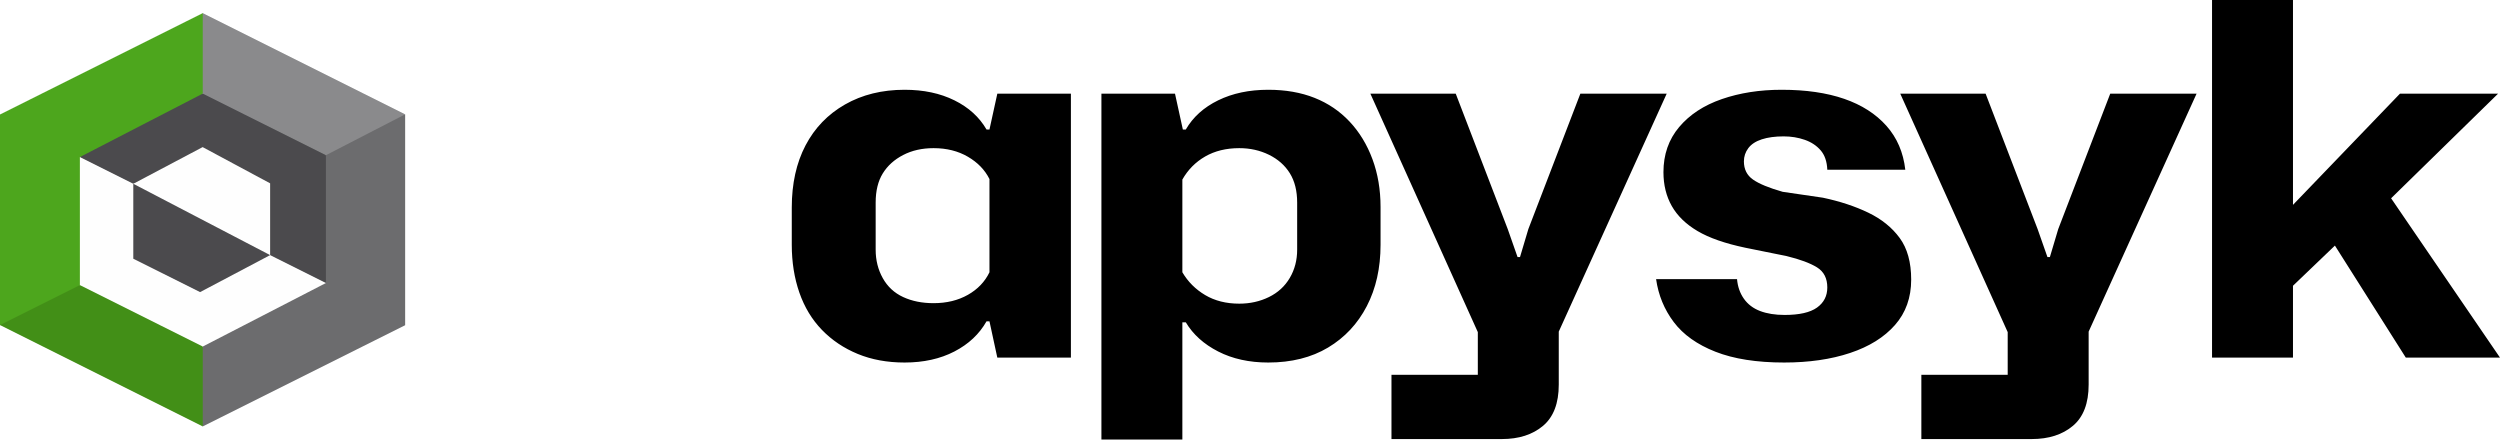
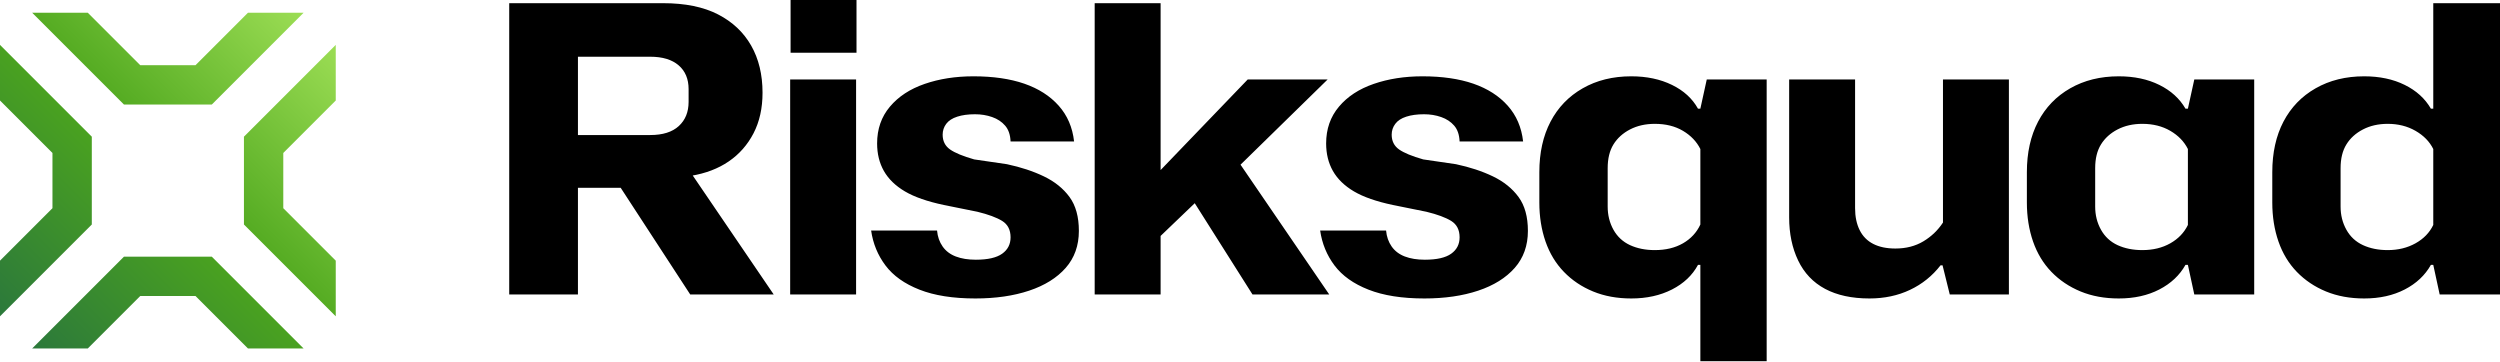
- <svg xmlns="http://www.w3.org/2000/svg" viewBox="0 0 3816.94 671.09" width="3816.94" height="671.09" role="img">
-   <path fill="#4da61d" d="M309.55 142.92L309.55 20.05L0 174.82L0 496.26L121.96 435.28L121.96 239.8ZM309.55 142.92L121.96 239.8L139.61 239.68L309.61 151.89ZM121.96 239.8L121.96 435.28L129.96 430.34L129.96 252.74ZM121.96 435.28L0 496.26L17.89 496.26L121.96 444.23ZM309.55 20.05L309.55 142.92L317.55 137.97L317.55 32.99Z" />
-   <path fill="#6c6c6e" d="M309.56 651.04L618.57 496.53L618.57 174.56L497.62 236.95L497.62 432.1L309.56 529.08ZM497.62 432.1L497.62 236.95L489.62 241.9L489.62 419.15ZM309.56 529.08L497.62 432.1L479.95 432.21L309.5 520.11ZM309.56 651.04L309.56 529.08L301.56 534.03L301.56 638.1ZM497.62 236.95L618.57 174.56L600.9 174.67L497.56 227.98Z" />
-   <path fill="#4b4a4d" d="M497.62 236.95L309.55 142.92L121.96 239.8L203.51 280.58L309.4 224.6L412.42 279.91L412.42 389.5L497.62 432.1ZM203.51 280.58L121.96 239.8L129.96 252.74L195.51 285.52ZM497.62 432.1L412.42 389.5L412.52 398.49L479.95 432.21ZM309.55 142.92L497.62 236.95L497.56 227.98L317.55 137.97ZM412.42 389.5L412.42 279.91L309.4 224.6L203.51 280.58L220.72 280.53L309.37 233.66L404.42 284.69L404.42 376.3Z" />
-   <path fill="#fefefe" d="M203.51 280.58L121.96 239.8L121.96 435.28L309.56 529.08L497.62 432.1L412.42 389.5L305.48 445.98L203.51 395ZM309.56 529.08L121.96 435.28L121.96 444.23L301.56 534.03ZM203.51 280.58L203.51 395L305.48 445.98L412.42 389.5L395.2 389.54L305.38 436.99L211.51 390.05L211.51 293.77Z" />
-   <path fill="#428f17" d="M309.56 529.08L121.96 435.28L0 496.26L309.56 651.04Z" />
-   <path fill="#8a8a8c" d="M618.57 174.56L309.55 20.05L309.55 142.92L497.62 236.95Z" />
-   <path fill="#4b4a4d" d="M412.42 389.5L203.51 280.58L203.51 395L305.48 445.98ZM203.51 280.58L412.42 389.5L404.42 376.3L220.72 280.53Z" />
-   <path fill="#fefefe" d="M412.42 389.5L412.42 279.91L309.4 224.6L203.51 280.58Z" />
-   <path fill="#000000" d="M1381.13 553.5Q1341.43 553.5 1309.6 540.39Q1277.77 527.28 1254.92 503.69Q1232.08 480.1 1220.47 446.77Q1208.86 413.44 1208.86 373.74L1208.86 316.82Q1208.86 262.14 1229.83 222.07Q1250.8 182 1290.12 159.53Q1329.45 137.06 1381.13 137.06Q1424.57 137.06 1457.15 153.17Q1489.73 169.27 1506.21 197.73L1510.7 197.73L1522.68 143.06L1635.03 143.06L1635.03 546.01L1522.68 546.01L1510.7 490.58L1506.21 490.58Q1489.73 519.79 1457.15 536.65Q1424.57 553.5 1381.13 553.5ZM1425.32 462.87Q1455.27 462.87 1477.74 450.14Q1500.21 437.41 1510.7 415.69L1510.7 273.38Q1500.21 252.41 1477.74 239.3Q1455.27 226.19 1425.32 226.19Q1399.1 226.19 1378.88 236.68Q1358.66 247.16 1347.8 264.77Q1336.94 282.37 1336.94 309.33L1336.94 381.23Q1336.94 405.2 1347.8 424.67Q1358.66 444.15 1378.88 453.51Q1399.1 462.87 1425.32 462.87ZM1681.62 671.09L1681.62 143.06L1793.97 143.06L1805.95 197.73L1810.45 197.73Q1826.92 169.27 1859.88 153.17Q1892.83 137.06 1936.28 137.06Q1975.97 137.06 2007.05 149.42Q2038.14 161.78 2060.61 185.75Q2083.08 209.72 2095.43 243.04Q2107.79 276.37 2107.79 316.07L2107.79 373.74Q2107.79 426.92 2086.82 467.37Q2065.85 507.81 2027.65 530.65Q1989.45 553.5 1936.28 553.5Q1892.83 553.5 1859.88 536.65Q1826.92 519.79 1810.45 492.08L1805.2 492.08L1805.2 671.09ZM1892.09 463.62Q1916.8 463.62 1937.4 453.51Q1958 443.4 1969.23 424.3Q1980.47 405.2 1980.47 381.23L1980.47 309.33Q1980.47 282.37 1969.23 264.39Q1958 246.42 1937.4 236.3Q1916.8 226.19 1892.09 226.19Q1862.13 226.19 1840.03 238.93Q1817.94 251.66 1805.2 274.13L1805.2 415.69Q1817.94 437.41 1840.03 450.51Q1862.13 463.62 1892.09 463.62ZM2124.47 670.34L2124.47 572.22L2256.3 572.22L2256.3 507.06L2092.27 143.06L2222.59 143.06L2301.98 349.77L2316.96 392.47L2320.71 392.47L2333.44 349.77L2412.83 143.06L2544.65 143.06L2379.88 506.31L2379.88 587.2Q2379.88 629.89 2355.91 650.12Q2331.94 670.34 2293 670.34ZM2723.96 553.5Q2661.05 553.5 2619.11 537.02Q2577.16 520.54 2555.44 491.71Q2533.72 462.87 2528.48 426.17L2652.06 426.17Q2653.56 443.4 2662.55 456.13Q2671.54 468.86 2687.26 474.86Q2702.99 480.85 2724.71 480.85Q2758.42 480.85 2774.15 469.61Q2789.88 458.38 2789.88 438.9Q2789.88 417.93 2774.15 408.2Q2758.42 398.46 2727.71 390.97L2664.79 378.24Q2618.36 368.5 2591.77 352.77Q2565.18 337.04 2552.45 314.57Q2539.71 292.1 2539.71 262.89Q2539.71 222.45 2563.68 193.99Q2587.65 165.53 2628.84 151.29Q2670.04 137.06 2720.22 137.06Q2775.64 137.06 2815.72 150.92Q2855.79 164.78 2880.13 192.11Q2904.47 219.45 2908.96 259.15L2789.88 259.15Q2789.13 240.42 2779.76 229.56Q2770.4 218.7 2755.42 213.46Q2740.44 208.22 2723.22 208.22Q2703.74 208.22 2689.89 212.71Q2676.03 217.21 2669.29 226.19Q2662.55 235.18 2662.55 246.42Q2662.55 264.39 2676.4 274.13Q2690.26 283.86 2721.72 292.85L2783.13 301.84Q2822.08 310.08 2852.42 324.68Q2882.75 339.29 2900.35 363.26Q2917.95 387.22 2917.95 426.92Q2917.95 468.11 2893.23 496.2Q2868.52 524.29 2824.7 538.89Q2780.89 553.5 2723.96 553.5ZM2933.48 670.34L2933.48 572.22L3065.3 572.22L3065.3 507.06L2901.28 143.06L3031.6 143.06L3110.99 349.77L3125.97 392.47L3129.72 392.47L3142.45 349.77L3221.84 143.06L3353.66 143.06L3188.89 506.31L3188.89 587.2Q3188.89 629.89 3164.92 650.12Q3140.95 670.34 3102 670.34ZM3377.29 546.01L3377.29 0L3500.87 0L3500.87 546.01ZM3673.13 546.01L3551.8 354.27L3643.92 292.85L3816.94 546.01ZM3491.88 444.9L3493.38 320.56L3664.15 143.06L3813.94 143.06L3608.72 343.78L3598.99 342.29Z" />
+ <svg xmlns="http://www.w3.org/2000/svg" viewBox="0 0 714.82 103.27" width="714.82" height="103.27" role="img">
+   <defs>
+     <linearGradient id="mark-gradient" x1="0" y1="1" x2="1" y2="0">
+       <stop offset="0" stop-color="#28743e" />
+       <stop offset="0.5" stop-color="#4da61d" />
+       <stop offset="1" stop-color="#a4e35a" />
+     </linearGradient>
+   </defs>
+   <path fill="url(#mark-gradient)" d="M9.19 3.64L25.1 3.64L40.1 18.64L55.9 18.64L70.9 3.64L86.81 3.64L60.56 29.89L35.44 29.89ZM96 12.83L96 28.74L81 43.74L81 59.53L96 74.53L96 90.44L69.75 64.19L69.75 39.08ZM86.81 99.64L70.9 99.64L55.9 84.64L40.1 84.64L25.1 99.64L9.19 99.64L35.44 73.39L60.56 73.39ZM0 90.44L0 74.53L15 59.53L15 43.74L0 28.74L0 12.83L26.25 39.08L26.25 64.19Z" />
+   <path fill="#000000" d="M145.6 84.19L145.6 0.91L189.58 0.91Q199.06 0.91 205.29 4.11Q211.51 7.31 214.77 13.02Q218.03 18.74 218.03 26.5Q218.03 33.13 215.46 38.1Q212.88 43.07 208.37 46.15Q203.86 49.24 197.58 50.27L197.01 50.15L197.12 48.78L221.22 84.19L197.35 84.19L177.47 53.69L163.53 53.69L163.53 38.61L185.92 38.61Q191.29 38.61 194.09 36.04Q196.89 33.47 196.89 29.13L196.89 25.48Q196.89 21.13 194.04 18.68Q191.18 16.22 185.92 16.22L165.25 16.22L165.25 84.19ZM225.93 84.19L225.93 22.73L244.78 22.73L244.78 84.19ZM226.05 15.08L226.05 0L244.9 0L244.9 15.08ZM278.89 85.34Q269.3 85.34 262.9 82.82Q256.5 80.31 253.19 75.91Q249.88 71.51 249.08 65.92L267.93 65.92Q268.16 68.54 269.53 70.49Q270.9 72.43 273.3 73.34Q275.7 74.26 279.01 74.26Q284.15 74.26 286.55 72.54Q288.95 70.83 288.95 67.86Q288.95 64.66 286.55 63.17Q284.15 61.69 279.47 60.55L269.87 58.61Q262.79 57.12 258.73 54.72Q254.68 52.32 252.73 48.89Q250.79 45.47 250.79 41.01Q250.79 34.84 254.45 30.5Q258.1 26.16 264.39 23.99Q270.67 21.82 278.32 21.82Q286.78 21.82 292.89 23.93Q299 26.05 302.71 30.22Q306.43 34.39 307.11 40.44L288.95 40.44Q288.83 37.58 287.4 35.93Q285.98 34.27 283.69 33.47Q281.41 32.67 278.78 32.67Q275.81 32.67 273.7 33.36Q271.58 34.04 270.55 35.41Q269.53 36.79 269.53 38.5Q269.53 41.24 271.64 42.73Q273.75 44.21 278.55 45.58L287.92 46.95Q293.86 48.21 298.49 50.44Q303.11 52.66 305.8 56.32Q308.48 59.98 308.48 66.03Q308.48 72.31 304.71 76.6Q300.94 80.88 294.26 83.11Q287.58 85.34 278.89 85.34ZM313 84.19L313 0.91L331.85 0.91L331.85 84.19ZM358.12 84.19L339.62 54.95L353.67 45.58L380.06 84.19ZM330.48 68.77L330.71 49.81L356.75 22.73L379.6 22.73L348.3 53.35L346.81 53.12ZM407.29 85.34Q397.69 85.34 391.29 82.82Q384.89 80.31 381.58 75.91Q378.27 71.51 377.47 65.92L396.32 65.92Q396.55 68.54 397.92 70.49Q399.29 72.43 401.69 73.34Q404.09 74.26 407.4 74.26Q412.54 74.26 414.94 72.54Q417.34 70.83 417.34 67.86Q417.34 64.66 414.94 63.17Q412.54 61.69 407.86 60.55L398.26 58.61Q391.18 57.12 387.12 54.72Q383.07 52.32 381.12 48.89Q379.18 45.47 379.18 41.01Q379.18 34.84 382.84 30.5Q386.49 26.16 392.78 23.99Q399.06 21.82 406.71 21.82Q415.17 21.82 421.28 23.93Q427.39 26.05 431.1 30.22Q434.82 34.39 435.5 40.44L417.34 40.44Q417.22 37.58 415.8 35.93Q414.37 34.27 412.08 33.47Q409.8 32.67 407.17 32.67Q404.2 32.67 402.09 33.36Q399.97 34.04 398.95 35.41Q397.92 36.79 397.92 38.5Q397.92 41.24 400.03 42.73Q402.14 44.21 406.94 45.58L416.31 46.95Q422.25 48.21 426.88 50.44Q431.5 52.66 434.19 56.32Q436.87 59.98 436.87 66.03Q436.87 72.31 433.1 76.6Q429.33 80.88 422.65 83.11Q415.97 85.34 407.29 85.34ZM486.18 103.27L486.18 75.74L485.5 75.74Q483.1 80.2 478.07 82.77Q473.04 85.34 466.42 85.34Q460.36 85.34 455.51 83.34Q450.65 81.34 447.17 77.74Q443.68 74.14 441.91 69.06Q440.14 63.97 440.14 57.92L440.14 49.24Q440.14 40.9 443.34 34.79Q446.54 28.67 452.54 25.25Q458.53 21.82 466.42 21.82Q473.04 21.82 478.07 24.28Q483.1 26.73 485.5 31.07L486.18 31.07L488.01 22.73L505.14 22.73L505.14 103.27ZM473.16 71.51Q477.84 71.51 481.21 69.57Q484.58 67.63 486.18 64.2L486.18 42.61Q484.58 39.41 481.21 37.41Q477.84 35.41 473.16 35.41Q469.16 35.41 466.07 37.01Q462.99 38.61 461.33 41.3Q459.68 43.98 459.68 48.1L459.68 59.06Q459.68 62.72 461.33 65.69Q462.99 68.66 466.07 70.09Q469.16 71.51 473.16 71.51ZM574.4 22.73L574.4 84.19L557.49 84.19L555.43 75.86L554.86 75.86Q551.32 80.42 546.12 82.88Q540.93 85.34 534.53 85.34Q526.99 85.34 521.85 82.6Q516.71 79.85 514.14 74.48Q511.57 69.12 511.57 62.15L511.57 22.73L530.42 22.73L530.42 59.52Q530.42 63.17 531.73 65.8Q533.04 68.43 535.61 69.74Q538.18 71.06 541.95 71.06Q546.52 71.06 549.95 69Q553.38 66.94 555.55 63.63L555.55 22.73ZM605.81 85.34Q599.76 85.34 594.9 83.34Q590.05 81.34 586.56 77.74Q583.08 74.14 581.31 69.06Q579.54 63.97 579.54 57.92L579.54 49.24Q579.54 40.9 582.74 34.79Q585.94 28.67 591.93 25.25Q597.93 21.82 605.81 21.82Q612.44 21.82 617.41 24.28Q622.38 26.73 624.89 31.07L625.58 31.07L627.41 22.73L644.54 22.73L644.54 84.19L627.41 84.19L625.58 75.74L624.89 75.74Q622.38 80.2 617.41 82.77Q612.44 85.34 605.81 85.34ZM612.55 71.51Q617.12 71.51 620.55 69.57Q623.98 67.63 625.58 64.32L625.58 42.61Q623.98 39.41 620.55 37.41Q617.12 35.41 612.55 35.41Q608.56 35.41 605.47 37.01Q602.39 38.61 600.73 41.3Q599.07 43.98 599.07 48.1L599.07 59.06Q599.07 62.72 600.73 65.69Q602.39 68.66 605.47 70.09Q608.56 71.51 612.55 71.51ZM675.98 85.34Q669.93 85.34 665.07 83.34Q660.22 81.34 656.73 77.74Q653.25 74.14 651.48 69.06Q649.71 63.97 649.71 57.92L649.71 49.24Q649.71 40.9 652.9 34.79Q656.1 28.67 662.1 25.25Q668.1 21.82 675.98 21.82Q682.61 21.82 687.58 24.28Q692.55 26.73 695.06 31.07L695.74 31.07L695.74 0.91L714.82 0.91L714.82 84.19L697.57 84.19L695.74 75.74L695.06 75.74Q692.55 80.2 687.58 82.77Q682.61 85.34 675.98 85.34ZM682.72 71.51Q687.18 71.51 690.66 69.57Q694.15 67.63 695.74 64.32L695.74 42.61Q694.15 39.41 690.66 37.41Q687.18 35.41 682.72 35.41Q678.72 35.41 675.64 37.01Q672.55 38.61 670.9 41.3Q669.24 43.98 669.24 48.1L669.24 59.06Q669.24 62.72 670.9 65.69Q672.55 68.66 675.64 70.09Q678.72 71.51 682.72 71.51Z" />
</svg>
